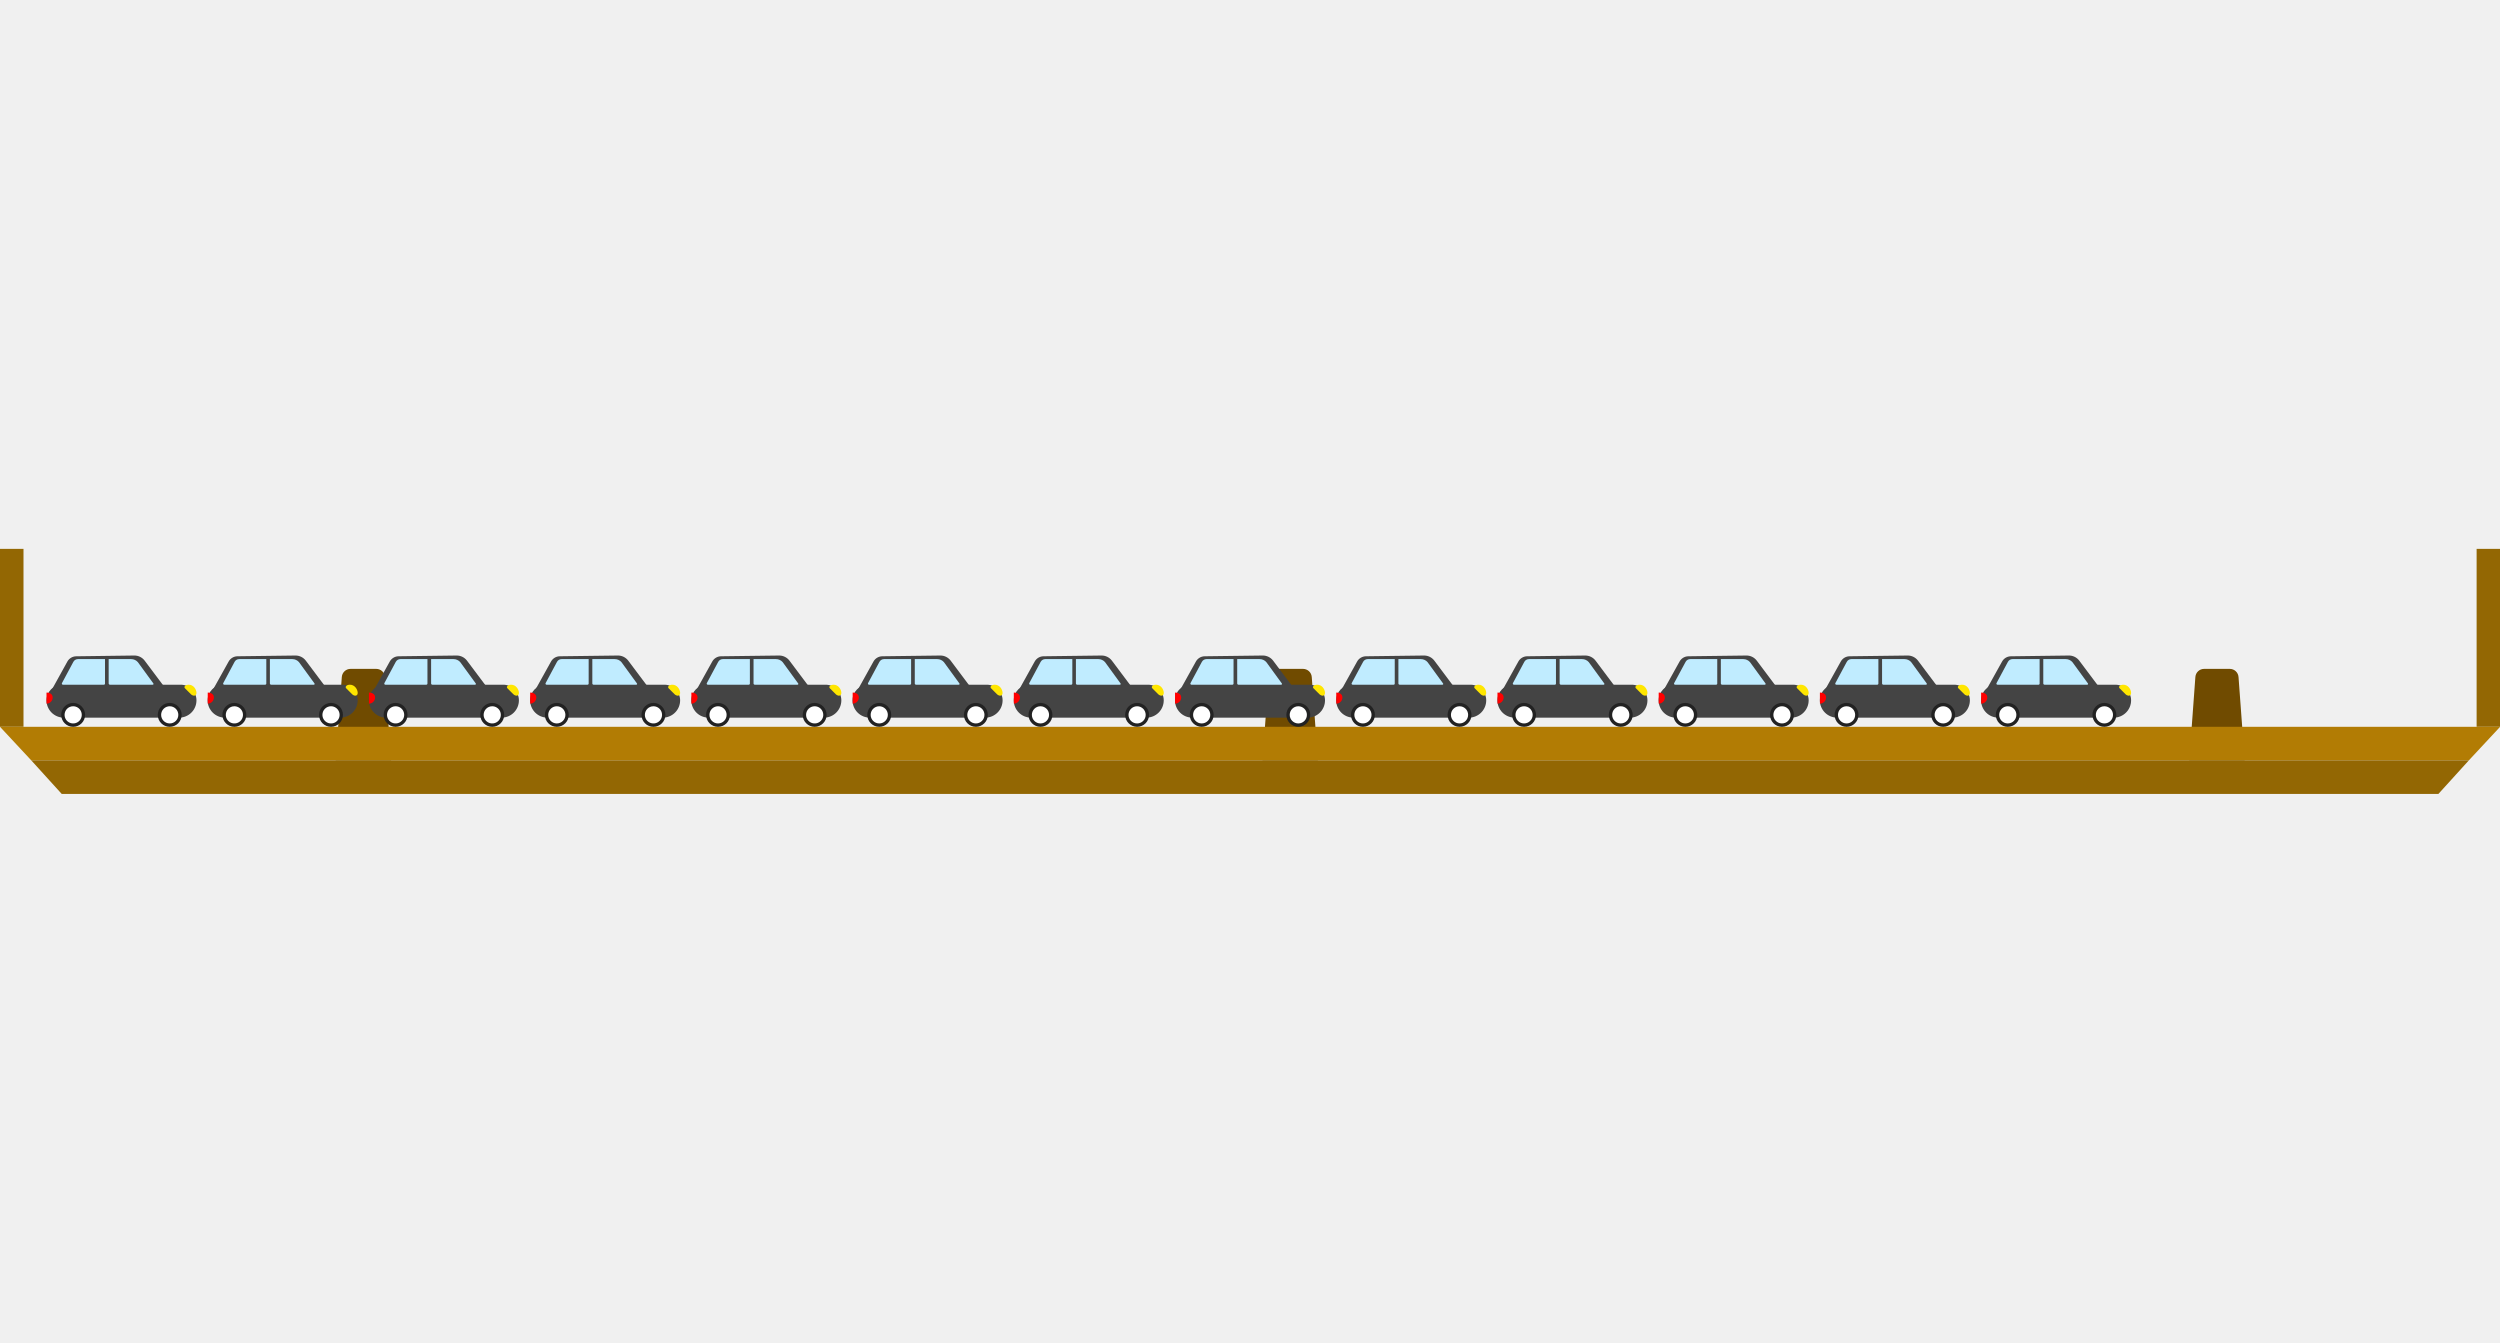
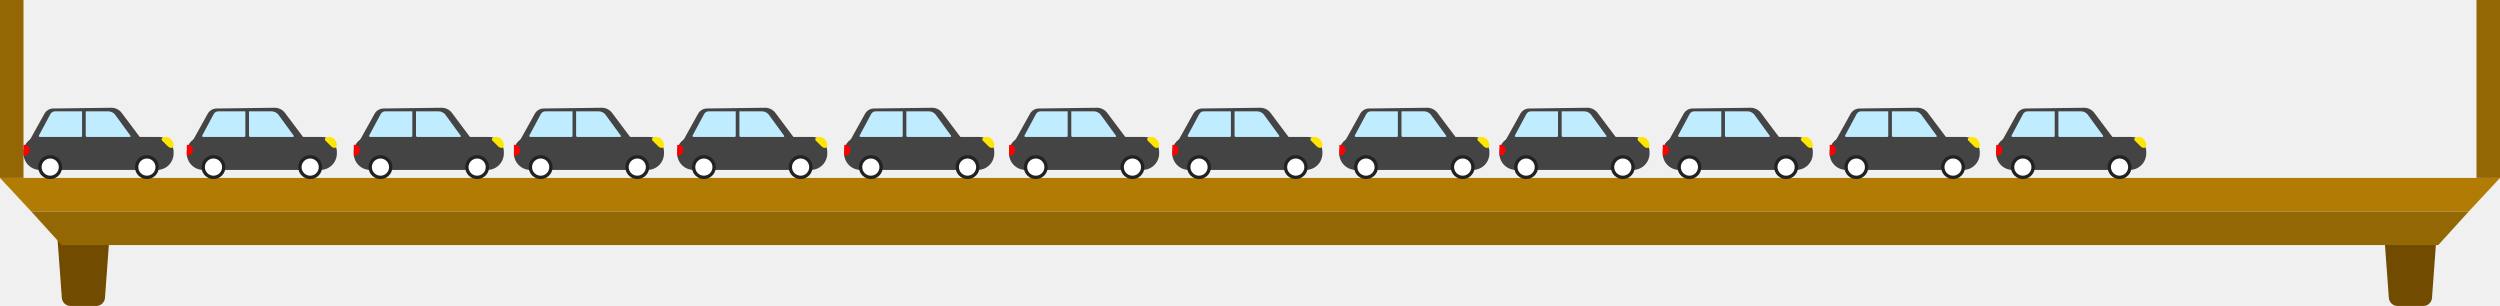
- <svg xmlns="http://www.w3.org/2000/svg" id="Layer_1" data-name="Layer 1" viewBox="0 0 1489.43 800">
+ <svg xmlns="http://www.w3.org/2000/svg" viewBox="0 0 1489.5 182.29">
  <defs>
    <style>.cls-1{fill:#704b00;}.cls-2{fill:#936703;}.cls-3{fill:#b27c04;}.cls-4{fill:#444;}.cls-5{fill:#fff;}.cls-6{fill:#222;}.cls-7{fill:red;}.cls-8{fill:#ffe600;}.cls-9{fill:#c0ecff;}</style>
  </defs>
-   <path class="cls-1" d="M224.18,398.5H208.82a5.21,5.21,0,0,0-5.18,4.85L200,453h33l-3.64-49.65A5.21,5.21,0,0,0,224.18,398.5Z" />
-   <path class="cls-1" d="M1328.48,398.5h-15.36a5.21,5.21,0,0,0-5.18,4.85L1304.3,453h33l-3.65-49.65A5.21,5.21,0,0,0,1328.48,398.5Z" />
-   <rect class="cls-2" y="327" width="14" height="106" />
-   <rect class="cls-2" x="1475.5" y="327" width="14" height="106" />
-   <path class="cls-1" d="M776.33,398.5H761a5.21,5.21,0,0,0-5.18,4.85L752.15,453h33l-3.64-49.65A5.22,5.22,0,0,0,776.33,398.5Z" />
-   <polygon class="cls-3" points="1470.88 453 18.62 453 0 433 1489.5 433 1470.88 453" />
-   <polygon class="cls-2" points="1452.73 473 36.77 473 18.62 453 1470.88 453 1452.73 473" />
-   <path class="cls-4" d="M37,407.93h70.73a9.32,9.32,0,0,1,9.32,9.32v0a10.3,10.3,0,0,1-10.3,10.3H38a10.3,10.3,0,0,1-10.3-10.3v0A9.32,9.32,0,0,1,37,407.93Z" />
-   <path class="cls-4" d="M79.92,390.54,45.37,391a6.08,6.08,0,0,0-5.23,3.12L31,410.66l67.58-.55-12.38-16.5A7.66,7.66,0,0,0,79.92,390.54Z" />
-   <path class="cls-5" d="M43.58,432a6.12,6.12,0,1,1,6.12-6.12A6.12,6.12,0,0,1,43.58,432Z" />
-   <path class="cls-6" d="M43.58,420.77a5.12,5.12,0,1,1-5.11,5.11,5.11,5.11,0,0,1,5.11-5.11m0-2a7.12,7.12,0,1,0,7.12,7.11,7.11,7.11,0,0,0-7.12-7.11Z" />
-   <circle class="cls-5" cx="101.16" cy="425.88" r="6.12" />
-   <path class="cls-6" d="M101.16,420.77A5.12,5.12,0,1,1,96,425.88a5.11,5.11,0,0,1,5.12-5.11m0-2a7.12,7.12,0,1,0,7.11,7.11,7.11,7.11,0,0,0-7.11-7.11Z" />
-   <path class="cls-7" d="M27.71,415.55v-2.94c2,0,3.67.95,3.67,2.94a3.69,3.69,0,0,1-3.65,3.67Z" />
-   <path class="cls-8" d="M117.06,412.84c0,2-2,2-3.27.81l-3.54-3.54c-1-.95.22-2.18,2.18-2.18C115.42,407.93,117.06,410.88,117.06,412.84Z" />
-   <path class="cls-9" d="M37.46,407.93H61.9a.65.65,0,0,0,.66-.66v-14.6H46.44a3.09,3.09,0,0,0-2.74,1.65L36.9,407A.64.64,0,0,0,37.46,407.93Z" />
-   <path class="cls-9" d="M78.12,392.67H64.74v14.51a.75.75,0,0,0,.75.75H91a.47.47,0,0,0,.36-.77l-9.21-12.65A5.26,5.26,0,0,0,78.12,392.67Z" />
-   <path class="cls-4" d="M709.35,407.93h70.73a9.32,9.32,0,0,1,9.32,9.32v0a10.3,10.3,0,0,1-10.3,10.3H710.32a10.3,10.3,0,0,1-10.3-10.3v0A9.32,9.32,0,0,1,709.35,407.93Z" />
-   <path class="cls-4" d="M752.26,390.54l-34.55.45a6.08,6.08,0,0,0-5.22,3.12l-9.19,16.55,67.57-.55-12.37-16.5A7.68,7.68,0,0,0,752.26,390.54Z" />
-   <path class="cls-5" d="M715.93,432a6.12,6.12,0,1,1,6.12-6.12A6.13,6.13,0,0,1,715.93,432Z" />
-   <path class="cls-6" d="M715.93,420.77a5.12,5.12,0,1,1-5.12,5.11,5.12,5.12,0,0,1,5.12-5.11m0-2a7.12,7.12,0,1,0,7.12,7.11,7.11,7.11,0,0,0-7.12-7.11Z" />
-   <circle class="cls-5" cx="773.5" cy="425.88" r="6.12" />
-   <path class="cls-6" d="M773.5,420.77a5.12,5.12,0,1,1-5.12,5.11,5.12,5.12,0,0,1,5.12-5.11m0-2a7.12,7.12,0,1,0,7.12,7.11,7.11,7.11,0,0,0-7.12-7.11Z" />
-   <path class="cls-7" d="M700.05,415.55v-2.94c2,0,3.67.95,3.67,2.94a3.69,3.69,0,0,1-3.64,3.67Z" />
-   <path class="cls-8" d="M789.4,412.84c0,2-2,2-3.27.81l-3.54-3.54c-1-.95.22-2.18,2.18-2.18C787.77,407.93,789.4,410.88,789.4,412.84Z" />
-   <path class="cls-9" d="M709.81,407.93h24.44a.66.66,0,0,0,.66-.66v-14.6H718.79a3.11,3.11,0,0,0-2.75,1.65L709.25,407A.64.64,0,0,0,709.81,407.93Z" />
-   <path class="cls-9" d="M750.46,392.67H737.09v14.51a.74.74,0,0,0,.74.75h25.49a.46.46,0,0,0,.35-.77l-9.2-12.65A5.28,5.28,0,0,0,750.46,392.67Z" />
-   <path class="cls-4" d="M133.06,407.93h70.73a9.32,9.32,0,0,1,9.32,9.32v0a10.3,10.3,0,0,1-10.3,10.3H134a10.3,10.3,0,0,1-10.3-10.3v0a9.32,9.32,0,0,1,9.32-9.32Z" />
-   <path class="cls-4" d="M176,390.54l-34.56.45a6.08,6.08,0,0,0-5.22,3.12L127,410.66l67.58-.55-12.38-16.5A7.66,7.66,0,0,0,176,390.54Z" />
-   <path class="cls-5" d="M139.63,432a6.12,6.12,0,1,1,6.12-6.12A6.12,6.12,0,0,1,139.63,432Z" />
-   <path class="cls-6" d="M139.63,420.77a5.12,5.12,0,1,1-5.11,5.11,5.11,5.11,0,0,1,5.11-5.11m0-2a7.12,7.12,0,1,0,7.12,7.11,7.11,7.11,0,0,0-7.12-7.11Z" />
-   <circle class="cls-5" cx="197.2" cy="425.88" r="6.12" />
-   <path class="cls-6" d="M197.2,420.77a5.12,5.12,0,1,1-5.11,5.11,5.11,5.11,0,0,1,5.11-5.11m0-2a7.12,7.12,0,1,0,7.12,7.11,7.11,7.11,0,0,0-7.12-7.11Z" />
-   <path class="cls-7" d="M123.76,415.55v-2.94c2,0,3.67.95,3.67,2.94a3.69,3.69,0,0,1-3.65,3.67Z" />
-   <path class="cls-8" d="M213.11,412.84c0,2-2.05,2-3.27.81l-3.55-3.54c-.95-.95.23-2.18,2.18-2.18C211.47,407.93,213.11,410.88,213.11,412.84Z" />
-   <path class="cls-9" d="M133.51,407.93H158a.66.66,0,0,0,.66-.66v-14.6H142.49a3.09,3.09,0,0,0-2.74,1.65L133,407A.64.64,0,0,0,133.51,407.93Z" />
-   <path class="cls-9" d="M174.17,392.67H160.79v14.51a.75.75,0,0,0,.75.75H187a.47.47,0,0,0,.36-.77l-9.21-12.65A5.26,5.26,0,0,0,174.17,392.67Z" />
-   <path class="cls-4" d="M229.1,407.93h70.73a9.32,9.32,0,0,1,9.32,9.32v0a10.3,10.3,0,0,1-10.3,10.3H230.08a10.3,10.3,0,0,1-10.3-10.3v0A9.32,9.32,0,0,1,229.1,407.93Z" />
-   <path class="cls-4" d="M272,390.54l-34.56.45a6.08,6.08,0,0,0-5.22,3.12l-9.19,16.55,67.58-.55-12.38-16.5A7.68,7.68,0,0,0,272,390.54Z" />
-   <path class="cls-5" d="M235.68,432a6.12,6.12,0,1,1,6.12-6.12A6.12,6.12,0,0,1,235.68,432Z" />
-   <path class="cls-6" d="M235.68,420.77a5.12,5.12,0,1,1-5.11,5.11,5.12,5.12,0,0,1,5.11-5.11m0-2a7.12,7.12,0,1,0,7.12,7.11,7.11,7.11,0,0,0-7.12-7.11Z" />
-   <circle class="cls-5" cx="293.25" cy="425.88" r="6.12" />
-   <path class="cls-6" d="M293.25,420.77a5.12,5.12,0,1,1-5.11,5.11,5.11,5.11,0,0,1,5.11-5.11m0-2a7.12,7.12,0,1,0,7.12,7.11,7.11,7.11,0,0,0-7.12-7.11Z" />
-   <path class="cls-7" d="M219.81,415.55v-2.94c2,0,3.67.95,3.67,2.94a3.69,3.69,0,0,1-3.65,3.67Z" />
-   <path class="cls-8" d="M309.16,412.84c0,2-2.05,2-3.27.81l-3.55-3.54c-.95-.95.23-2.18,2.18-2.18C307.52,407.93,309.16,410.88,309.16,412.84Z" />
-   <path class="cls-9" d="M229.56,407.93H254a.66.66,0,0,0,.66-.66v-14.6H238.54a3.12,3.12,0,0,0-2.75,1.65L229,407A.64.64,0,0,0,229.56,407.93Z" />
-   <path class="cls-9" d="M270.22,392.67H256.84v14.51a.74.74,0,0,0,.75.75h25.48a.47.47,0,0,0,.36-.77l-9.21-12.65A5.26,5.26,0,0,0,270.22,392.67Z" />
-   <path class="cls-4" d="M325.15,407.93h70.73a9.32,9.32,0,0,1,9.32,9.32v0a10.3,10.3,0,0,1-10.3,10.3H326.13a10.3,10.3,0,0,1-10.3-10.3v0a9.32,9.32,0,0,1,9.32-9.32Z" />
-   <path class="cls-4" d="M368.06,390.54l-34.55.45a6.08,6.08,0,0,0-5.22,3.12l-9.19,16.55,67.58-.55-12.38-16.5A7.68,7.68,0,0,0,368.06,390.54Z" />
-   <path class="cls-5" d="M331.73,432a6.12,6.12,0,1,1,6.12-6.12A6.13,6.13,0,0,1,331.73,432Z" />
-   <path class="cls-6" d="M331.73,420.77a5.12,5.12,0,1,1-5.12,5.11,5.12,5.12,0,0,1,5.12-5.11m0-2a7.12,7.12,0,1,0,7.12,7.11,7.11,7.11,0,0,0-7.12-7.11Z" />
-   <circle class="cls-5" cx="389.3" cy="425.88" r="6.12" />
-   <path class="cls-6" d="M389.3,420.77a5.12,5.12,0,1,1-5.11,5.11,5.12,5.12,0,0,1,5.11-5.11m0-2a7.12,7.12,0,1,0,7.12,7.11,7.11,7.11,0,0,0-7.12-7.11Z" />
-   <path class="cls-7" d="M315.86,415.55v-2.94c2,0,3.66.95,3.66,2.94a3.69,3.69,0,0,1-3.64,3.67Z" />
-   <path class="cls-8" d="M405.21,412.84c0,2-2,2-3.27.81l-3.55-3.54c-.95-.95.23-2.18,2.18-2.18C403.57,407.93,405.21,410.88,405.21,412.84Z" />
-   <path class="cls-9" d="M325.61,407.93h24.44a.66.66,0,0,0,.66-.66v-14.6H334.59a3.12,3.12,0,0,0-2.75,1.65L325.05,407A.64.64,0,0,0,325.61,407.93Z" />
-   <path class="cls-9" d="M366.27,392.67H352.89v14.51a.74.74,0,0,0,.75.75h25.48a.46.46,0,0,0,.35-.77l-9.2-12.65A5.26,5.26,0,0,0,366.27,392.67Z" />
-   <path class="cls-4" d="M421.2,407.93h70.73a9.32,9.32,0,0,1,9.32,9.32v0a10.3,10.3,0,0,1-10.3,10.3H422.17a10.3,10.3,0,0,1-10.3-10.3v0a9.32,9.32,0,0,1,9.32-9.32Z" />
-   <path class="cls-4" d="M464.11,390.54l-34.55.45a6.08,6.08,0,0,0-5.22,3.12l-9.19,16.55,67.58-.55-12.38-16.5A7.68,7.68,0,0,0,464.11,390.54Z" />
-   <circle class="cls-5" cx="427.78" cy="425.88" r="6.12" />
-   <path class="cls-6" d="M427.78,420.77a5.12,5.12,0,1,1-5.12,5.11,5.12,5.12,0,0,1,5.12-5.11m0-2a7.12,7.12,0,1,0,7.12,7.11,7.11,7.11,0,0,0-7.12-7.11Z" />
-   <circle class="cls-5" cx="485.35" cy="425.88" r="6.12" />
-   <path class="cls-6" d="M485.35,420.77a5.12,5.12,0,1,1-5.11,5.11,5.12,5.12,0,0,1,5.11-5.11m0-2a7.12,7.12,0,1,0,7.12,7.11,7.11,7.11,0,0,0-7.12-7.11Z" />
-   <path class="cls-7" d="M411.9,415.55v-2.94c2,0,3.67.95,3.67,2.94a3.69,3.69,0,0,1-3.64,3.67Z" />
-   <path class="cls-8" d="M501.25,412.84c0,2-2,2-3.27.81l-3.54-3.54c-.95-.95.23-2.18,2.18-2.18C499.62,407.93,501.25,410.88,501.25,412.84Z" />
-   <path class="cls-9" d="M421.66,407.93H446.1a.66.66,0,0,0,.66-.66v-14.6H430.64a3.12,3.12,0,0,0-2.75,1.65L421.1,407A.64.64,0,0,0,421.66,407.93Z" />
-   <path class="cls-9" d="M462.32,392.67H448.94v14.51a.74.74,0,0,0,.75.75h25.48a.46.46,0,0,0,.35-.77l-9.2-12.65A5.26,5.26,0,0,0,462.32,392.67Z" />
-   <path class="cls-4" d="M517.25,407.93H588a9.32,9.32,0,0,1,9.32,9.32v0a10.3,10.3,0,0,1-10.3,10.3H518.22a10.3,10.3,0,0,1-10.3-10.3v0a9.32,9.32,0,0,1,9.32-9.32Z" />
-   <path class="cls-4" d="M560.16,390.54l-34.55.45a6.08,6.08,0,0,0-5.22,3.12l-9.19,16.55,67.57-.55-12.37-16.5A7.68,7.68,0,0,0,560.16,390.54Z" />
-   <circle class="cls-5" cx="523.83" cy="425.88" r="6.12" />
-   <path class="cls-6" d="M523.83,420.77a5.12,5.12,0,1,1-5.12,5.11,5.12,5.12,0,0,1,5.12-5.11m0-2a7.12,7.12,0,1,0,7.12,7.11,7.11,7.11,0,0,0-7.12-7.11Z" />
-   <path class="cls-5" d="M581.4,432a6.12,6.12,0,1,1,6.12-6.12A6.13,6.13,0,0,1,581.4,432Z" />
-   <path class="cls-6" d="M581.4,420.77a5.12,5.12,0,1,1-5.12,5.11,5.12,5.12,0,0,1,5.12-5.11m0-2a7.12,7.12,0,1,0,7.12,7.11,7.11,7.11,0,0,0-7.12-7.11Z" />
-   <path class="cls-7" d="M508,415.55v-2.94c2,0,3.67.95,3.67,2.94a3.69,3.69,0,0,1-3.64,3.67Z" />
-   <path class="cls-8" d="M597.3,412.84c0,2-2,2-3.27.81l-3.54-3.54c-1-.95.23-2.18,2.18-2.18C595.67,407.93,597.3,410.88,597.3,412.84Z" />
-   <path class="cls-9" d="M517.71,407.93h24.44a.66.66,0,0,0,.66-.66v-14.6H526.69a3.11,3.11,0,0,0-2.75,1.65L517.15,407A.64.64,0,0,0,517.71,407.93Z" />
-   <path class="cls-9" d="M558.37,392.67H545v14.51a.74.74,0,0,0,.75.75h25.48a.46.46,0,0,0,.35-.77l-9.2-12.65A5.27,5.27,0,0,0,558.37,392.67Z" />
-   <path class="cls-4" d="M613.3,407.93H684a9.32,9.32,0,0,1,9.32,9.32v0a10.3,10.3,0,0,1-10.3,10.3H614.27a10.3,10.3,0,0,1-10.3-10.3v0a9.32,9.32,0,0,1,9.32-9.32Z" />
-   <path class="cls-4" d="M656.21,390.54l-34.55.45a6.08,6.08,0,0,0-5.22,3.12l-9.19,16.55,67.57-.55-12.37-16.5A7.68,7.68,0,0,0,656.21,390.54Z" />
-   <circle class="cls-5" cx="619.88" cy="425.88" r="6.12" />
-   <path class="cls-6" d="M619.88,420.77a5.12,5.12,0,1,1-5.12,5.11,5.12,5.12,0,0,1,5.12-5.11m0-2a7.12,7.12,0,1,0,7.12,7.11,7.11,7.11,0,0,0-7.12-7.11Z" />
-   <circle class="cls-5" cx="677.45" cy="425.88" r="6.12" />
-   <path class="cls-6" d="M677.45,420.77a5.12,5.12,0,1,1-5.12,5.11,5.12,5.12,0,0,1,5.12-5.11m0-2a7.12,7.12,0,1,0,7.12,7.11,7.11,7.11,0,0,0-7.12-7.11Z" />
-   <path class="cls-7" d="M604,415.55v-2.94c2,0,3.67.95,3.67,2.94a3.69,3.69,0,0,1-3.64,3.67Z" />
-   <path class="cls-8" d="M693.35,412.84c0,2-2,2-3.27.81l-3.54-3.54c-.95-.95.22-2.18,2.18-2.18C691.72,407.93,693.35,410.88,693.35,412.84Z" />
-   <path class="cls-9" d="M613.76,407.93H638.2a.66.66,0,0,0,.66-.66v-14.6H622.74a3.11,3.11,0,0,0-2.75,1.65L613.2,407A.64.64,0,0,0,613.76,407.93Z" />
-   <path class="cls-9" d="M654.41,392.67H641v14.51a.74.74,0,0,0,.75.75h25.48a.46.46,0,0,0,.35-.77l-9.2-12.65A5.28,5.28,0,0,0,654.41,392.67Z" />
-   <path class="cls-4" d="M805.4,407.93h70.73a9.32,9.32,0,0,1,9.32,9.32v0a10.3,10.3,0,0,1-10.3,10.3H806.37a10.3,10.3,0,0,1-10.3-10.3v0a9.32,9.32,0,0,1,9.32-9.32Z" />
-   <path class="cls-4" d="M848.31,390.54l-34.55.45a6.06,6.06,0,0,0-5.22,3.12l-9.19,16.55,67.57-.55-12.37-16.5A7.68,7.68,0,0,0,848.31,390.54Z" />
-   <circle class="cls-5" cx="811.98" cy="425.88" r="6.12" />
-   <path class="cls-6" d="M812,420.77a5.12,5.12,0,1,1-5.12,5.11,5.12,5.12,0,0,1,5.12-5.11m0-2a7.12,7.12,0,1,0,7.12,7.11,7.11,7.11,0,0,0-7.12-7.11Z" />
-   <circle class="cls-5" cx="869.55" cy="425.88" r="6.12" />
-   <path class="cls-6" d="M869.55,420.77a5.12,5.12,0,1,1-5.12,5.11,5.12,5.12,0,0,1,5.12-5.11m0-2a7.12,7.12,0,1,0,7.12,7.11,7.11,7.11,0,0,0-7.12-7.11Z" />
-   <path class="cls-7" d="M796.1,415.55v-2.94c2,0,3.67.95,3.67,2.94a3.69,3.69,0,0,1-3.64,3.67Z" />
-   <path class="cls-8" d="M885.45,412.84c0,2-2,2-3.27.81l-3.54-3.54c-.95-.95.22-2.18,2.18-2.18C883.82,407.93,885.45,410.88,885.45,412.84Z" />
-   <path class="cls-9" d="M805.86,407.93H830.3a.65.65,0,0,0,.65-.66v-14.6H814.84a3.11,3.11,0,0,0-2.75,1.65L805.3,407A.64.64,0,0,0,805.86,407.93Z" />
-   <path class="cls-9" d="M846.51,392.67H833.13v14.51a.75.75,0,0,0,.75.75h25.49a.46.46,0,0,0,.35-.77l-9.2-12.65A5.28,5.28,0,0,0,846.51,392.67Z" />
-   <path class="cls-4" d="M901.45,407.93h70.73a9.32,9.32,0,0,1,9.32,9.32v0a10.3,10.3,0,0,1-10.3,10.3H902.42a10.3,10.3,0,0,1-10.3-10.3v0a9.32,9.32,0,0,1,9.32-9.32Z" />
-   <path class="cls-4" d="M944.36,390.54l-34.55.45a6.06,6.06,0,0,0-5.22,3.12l-9.19,16.55,67.57-.55-12.37-16.5A7.68,7.68,0,0,0,944.36,390.54Z" />
-   <path class="cls-5" d="M908,432a6.12,6.12,0,1,1,6.12-6.12A6.12,6.12,0,0,1,908,432Z" />
-   <path class="cls-6" d="M908,420.77a5.12,5.12,0,1,1-5.12,5.11,5.12,5.12,0,0,1,5.12-5.11m0-2a7.12,7.12,0,1,0,7.12,7.11,7.11,7.11,0,0,0-7.12-7.11Z" />
-   <circle class="cls-5" cx="965.6" cy="425.88" r="6.12" />
-   <path class="cls-6" d="M965.6,420.77a5.12,5.12,0,1,1-5.12,5.11,5.12,5.12,0,0,1,5.12-5.11m0-2a7.12,7.12,0,1,0,7.12,7.11,7.11,7.11,0,0,0-7.12-7.11Z" />
-   <path class="cls-7" d="M892.15,415.55v-2.94c2,0,3.67.95,3.67,2.94a3.69,3.69,0,0,1-3.64,3.67Z" />
-   <path class="cls-8" d="M981.5,412.84c0,2-2,2-3.27.81l-3.54-3.54c-1-.95.22-2.18,2.18-2.18C979.87,407.93,981.5,410.88,981.5,412.84Z" />
-   <path class="cls-9" d="M901.91,407.93h24.44a.65.65,0,0,0,.65-.66v-14.6H910.88a3.1,3.1,0,0,0-2.74,1.65L901.35,407A.64.64,0,0,0,901.91,407.93Z" />
-   <path class="cls-9" d="M942.56,392.67H929.18v14.51a.75.75,0,0,0,.75.75h25.48a.47.47,0,0,0,.36-.77l-9.2-12.65A5.29,5.29,0,0,0,942.56,392.67Z" />
-   <path class="cls-4" d="M997.5,407.93h70.73a9.32,9.32,0,0,1,9.32,9.32v0a10.3,10.3,0,0,1-10.3,10.3H998.47a10.3,10.3,0,0,1-10.3-10.3v0a9.32,9.32,0,0,1,9.32-9.32Z" />
-   <path class="cls-4" d="M1040.41,390.54l-34.55.45a6.06,6.06,0,0,0-5.22,3.12l-9.2,16.55,67.58-.55-12.37-16.5A7.68,7.68,0,0,0,1040.41,390.54Z" />
-   <circle class="cls-5" cx="1004.08" cy="425.88" r="6.12" />
-   <path class="cls-6" d="M1004.08,420.77a5.12,5.12,0,1,1-5.12,5.11,5.11,5.11,0,0,1,5.12-5.11m0-2a7.12,7.12,0,1,0,7.11,7.11,7.11,7.11,0,0,0-7.11-7.11Z" />
-   <circle class="cls-5" cx="1061.65" cy="425.88" r="6.12" />
-   <path class="cls-6" d="M1061.65,420.77a5.12,5.12,0,1,1-5.12,5.11,5.12,5.12,0,0,1,5.12-5.11m0-2a7.12,7.12,0,1,0,7.12,7.11,7.11,7.11,0,0,0-7.12-7.11Z" />
-   <path class="cls-7" d="M988.2,415.55v-2.94c2,0,3.67.95,3.67,2.94a3.69,3.69,0,0,1-3.64,3.67Z" />
-   <path class="cls-8" d="M1077.55,412.84c0,2-2,2-3.27.81l-3.54-3.54c-1-.95.22-2.18,2.18-2.18C1075.92,407.93,1077.55,410.88,1077.55,412.84Z" />
-   <path class="cls-9" d="M998,407.93h24.43a.65.65,0,0,0,.66-.66v-14.6h-16.12a3.1,3.1,0,0,0-2.74,1.65L997.4,407A.64.64,0,0,0,998,407.93Z" />
-   <path class="cls-9" d="M1038.61,392.67h-13.38v14.51a.75.75,0,0,0,.75.75h25.48a.47.47,0,0,0,.36-.77l-9.2-12.65A5.29,5.29,0,0,0,1038.61,392.67Z" />
-   <path class="cls-4" d="M1093.55,407.93h70.73a9.32,9.32,0,0,1,9.32,9.32v0a10.3,10.3,0,0,1-10.3,10.3h-68.78a10.3,10.3,0,0,1-10.3-10.3v0A9.32,9.32,0,0,1,1093.55,407.93Z" />
-   <path class="cls-4" d="M1136.46,390.54l-34.55.45a6.05,6.05,0,0,0-5.22,3.12l-9.2,16.55,67.58-.55-12.37-16.5A7.68,7.68,0,0,0,1136.46,390.54Z" />
-   <path class="cls-5" d="M1100.13,432a6.12,6.12,0,1,1,6.11-6.12A6.12,6.12,0,0,1,1100.13,432Z" />
-   <path class="cls-6" d="M1100.13,420.77a5.12,5.12,0,1,1-5.12,5.11,5.11,5.11,0,0,1,5.12-5.11m0-2a7.12,7.12,0,1,0,7.11,7.11,7.11,7.11,0,0,0-7.11-7.11Z" />
-   <circle class="cls-5" cx="1157.7" cy="425.88" r="6.12" />
-   <path class="cls-6" d="M1157.7,420.77a5.12,5.12,0,1,1-5.12,5.11,5.11,5.11,0,0,1,5.12-5.11m0-2a7.12,7.12,0,1,0,7.11,7.11,7.11,7.11,0,0,0-7.11-7.11Z" />
-   <path class="cls-7" d="M1084.25,415.55v-2.94c2,0,3.67.95,3.67,2.94a3.69,3.69,0,0,1-3.64,3.67Z" />
-   <path class="cls-8" d="M1173.6,412.84c0,2-2,2-3.27.81l-3.54-3.54c-1-.95.22-2.18,2.18-2.18C1172,407.93,1173.6,410.88,1173.6,412.84Z" />
-   <path class="cls-9" d="M1094,407.93h24.43a.65.65,0,0,0,.66-.66v-14.6H1103a3.1,3.1,0,0,0-2.74,1.65L1093.45,407A.64.64,0,0,0,1094,407.93Z" />
-   <path class="cls-9" d="M1134.66,392.67h-13.38v14.51a.75.75,0,0,0,.75.75h25.48a.47.47,0,0,0,.36-.77l-9.21-12.65A5.26,5.26,0,0,0,1134.66,392.67Z" />
-   <path class="cls-4" d="M1189.6,407.93h70.73a9.32,9.32,0,0,1,9.32,9.32v0a10.3,10.3,0,0,1-10.3,10.3h-68.78a10.3,10.3,0,0,1-10.3-10.3v0A9.32,9.32,0,0,1,1189.6,407.93Z" />
-   <path class="cls-4" d="M1232.51,390.54,1198,391a6.05,6.05,0,0,0-5.22,3.12l-9.2,16.55,67.58-.55-12.38-16.5A7.66,7.66,0,0,0,1232.51,390.54Z" />
-   <circle class="cls-5" cx="1196.18" cy="425.88" r="6.12" />
-   <path class="cls-6" d="M1196.18,420.77a5.12,5.12,0,1,1-5.12,5.11,5.11,5.11,0,0,1,5.12-5.11m0-2a7.12,7.12,0,1,0,7.11,7.11,7.11,7.11,0,0,0-7.11-7.11Z" />
-   <circle class="cls-5" cx="1253.75" cy="425.88" r="6.12" />
-   <path class="cls-6" d="M1253.75,420.77a5.12,5.12,0,1,1-5.12,5.11,5.11,5.11,0,0,1,5.12-5.11m0-2a7.12,7.12,0,1,0,7.11,7.11,7.11,7.11,0,0,0-7.11-7.11Z" />
-   <path class="cls-7" d="M1180.3,415.55v-2.94c2,0,3.67.95,3.67,2.94a3.69,3.69,0,0,1-3.64,3.67Z" />
-   <path class="cls-8" d="M1269.65,412.84c0,2-2,2-3.27.81l-3.54-3.54c-1-.95.22-2.18,2.18-2.18C1268,407.93,1269.65,410.88,1269.65,412.84Z" />
-   <path class="cls-9" d="M1190.06,407.93h24.43a.65.65,0,0,0,.66-.66v-14.6H1199a3.09,3.09,0,0,0-2.74,1.65l-6.8,12.67A.64.64,0,0,0,1190.06,407.93Z" />
-   <path class="cls-9" d="M1230.71,392.67h-13.38v14.51a.75.75,0,0,0,.75.75h25.48a.47.47,0,0,0,.36-.77l-9.21-12.65A5.26,5.26,0,0,0,1230.71,392.67Z" />
+   <g id="Layer_2" data-name="Layer 2">
+     <g id="Layer_1-2" data-name="Layer 1">
+       <path class="cls-1" d="M1428.45,182.29h15.36a5.21,5.21,0,0,0,5.18-4.85l3.64-49.65h-33l3.64,49.65A5.21,5.21,0,0,0,1428.45,182.29Z" />
+       <path class="cls-1" d="M42,182.29H57.37a5.21,5.21,0,0,0,5.18-4.85l3.64-49.65h-33l3.65,49.65A5.2,5.2,0,0,0,42,182.29Z" />
+       <rect class="cls-2" width="14" height="106" />
+       <rect class="cls-2" x="1475.5" width="14" height="106" />
+       <polygon class="cls-3" points="1470.88 126 18.62 126 0 106 1489.5 106 1470.88 126" />
+       <polygon class="cls-2" points="1452.73 146 36.77 146 18.62 126 1470.88 126 1452.73 146" />
+       <path class="cls-4" d="M22.89,81.6H94.54a8.89,8.89,0,0,1,8.89,8.89v.93a9.82,9.82,0,0,1-9.82,9.82H23.82A9.82,9.82,0,0,1,14,91.41v-.93a8.89,8.89,0,0,1,8.89-8.89Z" />
+       <path class="cls-4" d="M66.27,64.2l-34.58.44a6.08,6.08,0,0,0-5.22,3.12l-9.2,16.56,67.62-.54L72.51,67.27A7.63,7.63,0,0,0,66.27,64.2Z" />
+       <path class="cls-5" d="M29.91,105.68A6.12,6.12,0,1,1,36,99.56,6.13,6.13,0,0,1,29.91,105.68Z" />
+       <path class="cls-6" d="M29.91,94.44a5.12,5.12,0,1,1-5.12,5.12,5.12,5.12,0,0,1,5.12-5.12m0-2A7.12,7.12,0,1,0,37,99.56a7.12,7.12,0,0,0-7.12-7.12Z" />
+       <path class="cls-5" d="M87.52,105.68a6.12,6.12,0,1,1,6.12-6.12A6.13,6.13,0,0,1,87.52,105.68Z" />
+       <path class="cls-6" d="M87.52,94.44a5.12,5.12,0,1,1-5.12,5.12,5.12,5.12,0,0,1,5.12-5.12m0-2a7.12,7.12,0,1,0,7.12,7.12,7.12,7.12,0,0,0-7.12-7.12Z" />
+       <path class="cls-7" d="M14,89.22V86.28c2,0,3.67.94,3.67,2.94a3.69,3.69,0,0,1-3.65,3.67Z" />
+       <path class="cls-8" d="M103.43,86.5c0,2-2,2-3.27.82l-3.55-3.54c-1-1,.23-2.18,2.19-2.18C101.79,81.6,103.43,84.55,103.43,86.5Z" />
+       <path class="cls-9" d="M23.79,81.6H48.24a.67.67,0,0,0,.66-.66V66.33H32.77A3.13,3.13,0,0,0,30,68L23.23,80.66A.64.64,0,0,0,23.79,81.6Z" />
+       <path class="cls-9" d="M64.47,66.33H51.08V80.85a.76.76,0,0,0,.75.75h25.5a.47.47,0,0,0,.35-.78L68.47,68.17A5.26,5.26,0,0,0,64.47,66.33Z" />
+       <path class="cls-4" d="M120.17,81.6h71.65a8.89,8.89,0,0,1,8.89,8.89v.93a9.82,9.82,0,0,1-9.82,9.82H121.1a9.82,9.82,0,0,1-9.82-9.82v-.93A8.89,8.89,0,0,1,120.17,81.6Z" />
+       <path class="cls-4" d="M163.55,64.2,129,64.64a6.08,6.08,0,0,0-5.23,3.12l-9.2,16.56,67.62-.54L169.79,67.27A7.63,7.63,0,0,0,163.55,64.2Z" />
+       <path class="cls-5" d="M127.19,105.68a6.12,6.12,0,1,1,6.12-6.12A6.13,6.13,0,0,1,127.19,105.68Z" />
+       <path class="cls-6" d="M127.19,94.44a5.12,5.12,0,1,1-5.12,5.12,5.12,5.12,0,0,1,5.12-5.12m0-2a7.12,7.12,0,1,0,7.12,7.12,7.12,7.12,0,0,0-7.12-7.12Z" />
+       <path class="cls-5" d="M184.8,105.68a6.12,6.12,0,1,1,6.12-6.12A6.13,6.13,0,0,1,184.8,105.68Z" />
+       <path class="cls-6" d="M184.8,94.44a5.12,5.12,0,1,1-5.12,5.12,5.12,5.12,0,0,1,5.12-5.12m0-2a7.12,7.12,0,1,0,7.12,7.12,7.12,7.12,0,0,0-7.12-7.12Z" />
+       <path class="cls-7" d="M111.31,89.22V86.28c2,0,3.67.94,3.67,2.94a3.69,3.69,0,0,1-3.65,3.67Z" />
+       <path class="cls-8" d="M200.71,86.5c0,2-2,2-3.27.82l-3.54-3.54c-1-1,.22-2.18,2.18-2.18C199.08,81.6,200.71,84.55,200.71,86.5Z" />
+       <path class="cls-9" d="M121.07,81.6h24.45a.66.66,0,0,0,.66-.66V66.33H130.05A3.13,3.13,0,0,0,127.3,68l-6.79,12.69A.64.64,0,0,0,121.07,81.6Z" />
+       <path class="cls-9" d="M161.75,66.33H148.36V80.85a.76.76,0,0,0,.75.75h25.5a.47.47,0,0,0,.36-.78l-9.21-12.65A5.29,5.29,0,0,0,161.75,66.33Z" />
+       <path class="cls-4" d="M219.65,81.6h71.65a8.89,8.89,0,0,1,8.89,8.89v.93a9.82,9.82,0,0,1-9.82,9.82h-69.8a9.82,9.82,0,0,1-9.82-9.82v-.93a8.89,8.89,0,0,1,8.89-8.89Z" />
+       <path class="cls-4" d="M263,64.2l-34.57.44a6.08,6.08,0,0,0-5.23,3.12L214,84.32l67.61-.54L269.27,67.27A7.63,7.63,0,0,0,263,64.2Z" />
+       <path class="cls-5" d="M226.68,105.68a6.12,6.12,0,1,1,6.12-6.12A6.13,6.13,0,0,1,226.68,105.68Z" />
+       <path class="cls-6" d="M226.68,94.44a5.12,5.12,0,1,1-5.12,5.12,5.12,5.12,0,0,1,5.12-5.12m0-2a7.12,7.12,0,1,0,7.12,7.12,7.12,7.12,0,0,0-7.12-7.12Z" />
+       <path class="cls-5" d="M284.28,105.68a6.12,6.12,0,1,1,6.12-6.12A6.13,6.13,0,0,1,284.28,105.68Z" />
+       <path class="cls-6" d="M284.28,94.44a5.12,5.12,0,1,1-5.12,5.12,5.12,5.12,0,0,1,5.12-5.12m0-2a7.12,7.12,0,1,0,7.12,7.12,7.12,7.12,0,0,0-7.12-7.12Z" />
+       <path class="cls-7" d="M210.79,89.22V86.28c2,0,3.67.94,3.67,2.94a3.69,3.69,0,0,1-3.64,3.67Z" />
+       <path class="cls-8" d="M300.19,86.5c0,2-2,2-3.27.82l-3.54-3.54c-1-1,.22-2.18,2.18-2.18C298.56,81.6,300.19,84.55,300.19,86.5Z" />
+       <path class="cls-9" d="M220.55,81.6H245a.66.66,0,0,0,.66-.66V66.33H229.53A3.11,3.11,0,0,0,226.79,68L220,80.66A.64.64,0,0,0,220.55,81.6Z" />
+       <path class="cls-9" d="M261.23,66.33H247.85V80.85a.75.75,0,0,0,.74.75h25.5a.47.47,0,0,0,.36-.78l-9.21-12.65A5.28,5.28,0,0,0,261.23,66.33Z" />
+       <path class="cls-4" d="M315.06,81.6h71.65a8.89,8.89,0,0,1,8.89,8.89v.93a9.82,9.82,0,0,1-9.82,9.82H316a9.82,9.82,0,0,1-9.82-9.82v-.93a8.89,8.89,0,0,1,8.89-8.89Z" />
+       <path class="cls-4" d="M358.44,64.2l-34.57.44a6.08,6.08,0,0,0-5.23,3.12l-9.2,16.56,67.62-.54L364.68,67.27A7.63,7.63,0,0,0,358.44,64.2Z" />
+       <path class="cls-5" d="M322.08,105.68a6.12,6.12,0,1,1,6.13-6.12A6.13,6.13,0,0,1,322.08,105.68Z" />
+       <path class="cls-6" d="M322.08,94.44A5.12,5.12,0,1,1,317,99.56a5.13,5.13,0,0,1,5.12-5.12m0-2a7.12,7.12,0,1,0,7.13,7.12,7.12,7.12,0,0,0-7.13-7.12Z" />
+       <path class="cls-5" d="M379.69,105.68a6.12,6.12,0,1,1,6.12-6.12A6.13,6.13,0,0,1,379.69,105.68Z" />
+       <path class="cls-6" d="M379.69,94.44a5.12,5.12,0,1,1-5.12,5.12,5.12,5.12,0,0,1,5.12-5.12m0-2a7.12,7.12,0,1,0,7.12,7.12,7.12,7.12,0,0,0-7.12-7.12Z" />
+       <path class="cls-7" d="M306.2,89.22V86.28c2,0,3.67.94,3.67,2.94a3.69,3.69,0,0,1-3.64,3.67Z" />
+       <path class="cls-8" d="M395.6,86.5c0,2-2,2-3.27.82l-3.54-3.54c-1-1,.22-2.18,2.18-2.18C394,81.6,395.6,84.55,395.6,86.5Z" />
+       <path class="cls-9" d="M316,81.6h24.45a.66.66,0,0,0,.66-.66V66.33H324.94A3.1,3.1,0,0,0,322.2,68l-6.8,12.69A.64.64,0,0,0,316,81.6Z" />
+       <path class="cls-9" d="M356.64,66.33H343.25V80.85a.76.76,0,0,0,.75.75h25.5a.47.47,0,0,0,.36-.78l-9.21-12.65A5.29,5.29,0,0,0,356.64,66.33Z" />
+       <path class="cls-4" d="M412.34,81.6H484a8.89,8.89,0,0,1,8.89,8.89v.93a9.82,9.82,0,0,1-9.82,9.82h-69.8a9.82,9.82,0,0,1-9.82-9.82v-.93a8.89,8.89,0,0,1,8.89-8.89Z" />
+       <path class="cls-4" d="M455.72,64.2l-34.57.44a6.08,6.08,0,0,0-5.23,3.12l-9.19,16.56,67.61-.54L462,67.27A7.63,7.63,0,0,0,455.72,64.2Z" />
+       <path class="cls-5" d="M419.37,105.68a6.12,6.12,0,1,1,6.12-6.12A6.13,6.13,0,0,1,419.37,105.68Z" />
+       <path class="cls-6" d="M419.37,94.44a5.12,5.12,0,1,1-5.12,5.12,5.12,5.12,0,0,1,5.12-5.12m0-2a7.12,7.12,0,1,0,7.12,7.12,7.12,7.12,0,0,0-7.12-7.12Z" />
+       <path class="cls-5" d="M477,105.68a6.12,6.12,0,1,1,6.12-6.12A6.13,6.13,0,0,1,477,105.68Z" />
+       <path class="cls-6" d="M477,94.44a5.12,5.12,0,1,1-5.12,5.12A5.12,5.12,0,0,1,477,94.44m0-2a7.12,7.12,0,1,0,7.12,7.12A7.12,7.12,0,0,0,477,92.44Z" />
+       <path class="cls-7" d="M403.48,89.22V86.28c2,0,3.67.94,3.67,2.94a3.69,3.69,0,0,1-3.64,3.67Z" />
+       <path class="cls-8" d="M492.88,86.5c0,2-2,2-3.27.82l-3.54-3.54c-1-1,.22-2.18,2.18-2.18C491.25,81.6,492.88,84.55,492.88,86.5Z" />
+       <path class="cls-9" d="M413.24,81.6H437.7a.66.66,0,0,0,.65-.66V66.33H422.22A3.11,3.11,0,0,0,419.48,68l-6.8,12.69A.64.64,0,0,0,413.24,81.6Z" />
+       <path class="cls-9" d="M453.92,66.33H440.54V80.85a.75.75,0,0,0,.75.75h25.49a.47.47,0,0,0,.36-.78l-9.21-12.65A5.28,5.28,0,0,0,453.92,66.33Z" />
+       <path class="cls-4" d="M511.83,81.6h71.65a8.89,8.89,0,0,1,8.89,8.89v.93a9.82,9.82,0,0,1-9.82,9.82h-69.8a9.82,9.82,0,0,1-9.82-9.82v-.93a8.89,8.89,0,0,1,8.89-8.89Z" />
+       <path class="cls-4" d="M555.2,64.2l-34.57.44a6.06,6.06,0,0,0-5.22,3.12l-9.2,16.56,67.62-.54L561.44,67.27A7.63,7.63,0,0,0,555.2,64.2Z" />
+       <path class="cls-5" d="M518.85,105.68A6.12,6.12,0,1,1,525,99.56,6.13,6.13,0,0,1,518.85,105.68Z" />
+       <path class="cls-6" d="M518.85,94.44a5.12,5.12,0,1,1-5.12,5.12,5.12,5.12,0,0,1,5.12-5.12m0-2A7.12,7.12,0,1,0,526,99.56a7.12,7.12,0,0,0-7.12-7.12Z" />
+       <path class="cls-5" d="M576.46,105.68a6.12,6.12,0,1,1,6.12-6.12A6.13,6.13,0,0,1,576.46,105.68Z" />
+       <path class="cls-6" d="M576.46,94.44a5.12,5.12,0,1,1-5.12,5.12,5.12,5.12,0,0,1,5.12-5.12m0-2a7.12,7.12,0,1,0,7.12,7.12,7.12,7.12,0,0,0-7.12-7.12Z" />
+       <path class="cls-7" d="M503,89.22V86.28c2,0,3.67.94,3.67,2.94A3.69,3.69,0,0,1,503,92.89Z" />
+       <path class="cls-8" d="M592.37,86.5c0,2-2,2-3.27.82l-3.55-3.54c-.95-1,.22-2.18,2.18-2.18C590.73,81.6,592.37,84.55,592.37,86.5Z" />
+       <path class="cls-9" d="M512.73,81.6h24.45a.67.67,0,0,0,.66-.66V66.33H521.71A3.12,3.12,0,0,0,519,68l-6.8,12.69A.64.64,0,0,0,512.73,81.6Z" />
+       <path class="cls-9" d="M553.41,66.33H540V80.85a.75.75,0,0,0,.75.75h25.5a.47.47,0,0,0,.35-.78l-9.21-12.65A5.26,5.26,0,0,0,553.41,66.33Z" />
+       <path class="cls-4" d="M610.08,81.6h71.65a8.89,8.89,0,0,1,8.89,8.89v.93a9.82,9.82,0,0,1-9.82,9.82H611a9.82,9.82,0,0,1-9.82-9.82v-.93A8.89,8.89,0,0,1,610.08,81.6Z" />
+       <path class="cls-4" d="M653.45,64.2l-34.57.44a6.06,6.06,0,0,0-5.22,3.12l-9.2,16.56,67.62-.54L659.69,67.27A7.63,7.63,0,0,0,653.45,64.2Z" />
+       <path class="cls-5" d="M617.1,105.68a6.12,6.12,0,1,1,6.12-6.12A6.13,6.13,0,0,1,617.1,105.68Z" />
+       <path class="cls-6" d="M617.1,94.44A5.12,5.12,0,1,1,612,99.56a5.12,5.12,0,0,1,5.12-5.12m0-2a7.12,7.12,0,1,0,7.12,7.12,7.11,7.11,0,0,0-7.12-7.12Z" />
+       <path class="cls-5" d="M674.7,105.68a6.12,6.12,0,1,1,6.13-6.12A6.13,6.13,0,0,1,674.7,105.68Z" />
+       <path class="cls-6" d="M674.7,94.44a5.12,5.12,0,1,1-5.12,5.12,5.13,5.13,0,0,1,5.12-5.12m0-2a7.12,7.12,0,1,0,7.13,7.12,7.12,7.12,0,0,0-7.13-7.12Z" />
+       <path class="cls-7" d="M601.21,89.22V86.28c2,0,3.67.94,3.67,2.94a3.69,3.69,0,0,1-3.64,3.67Z" />
+       <path class="cls-8" d="M690.62,86.5c0,2-2,2-3.28.82l-3.54-3.54c-.95-1,.22-2.18,2.18-2.18C689,81.6,690.62,84.55,690.62,86.5Z" />
+       <path class="cls-9" d="M611,81.6h24.46a.67.67,0,0,0,.66-.66V66.33H620A3.12,3.12,0,0,0,617.21,68l-6.8,12.69A.64.64,0,0,0,611,81.6Z" />
+       <path class="cls-9" d="M651.65,66.33H638.27V80.85a.75.75,0,0,0,.75.75h25.49a.47.47,0,0,0,.36-.78l-9.21-12.65A5.28,5.28,0,0,0,651.65,66.33Z" />
+       <path class="cls-4" d="M707.36,81.6H779a8.89,8.89,0,0,1,8.89,8.89v.93a9.82,9.82,0,0,1-9.82,9.82h-69.8a9.82,9.82,0,0,1-9.82-9.82v-.93A8.89,8.89,0,0,1,707.36,81.6Z" />
+       <path class="cls-4" d="M750.73,64.2l-34.57.44a6.06,6.06,0,0,0-5.22,3.12l-9.2,16.56,67.62-.54L757,67.27A7.63,7.63,0,0,0,750.73,64.2Z" />
+       <path class="cls-5" d="M714.38,105.68a6.12,6.12,0,1,1,6.12-6.12A6.13,6.13,0,0,1,714.38,105.68Z" />
+       <path class="cls-6" d="M714.38,94.44a5.12,5.12,0,1,1-5.12,5.12,5.12,5.12,0,0,1,5.12-5.12m0-2a7.12,7.12,0,1,0,7.12,7.12,7.12,7.12,0,0,0-7.12-7.12Z" />
+       <path class="cls-5" d="M772,105.68a6.12,6.12,0,1,1,6.12-6.12A6.13,6.13,0,0,1,772,105.68Z" />
+       <path class="cls-6" d="M772,94.44a5.12,5.12,0,1,1-5.12,5.12A5.12,5.12,0,0,1,772,94.44m0-2a7.12,7.12,0,1,0,7.12,7.12A7.12,7.12,0,0,0,772,92.44Z" />
+       <path class="cls-7" d="M698.49,89.22V86.28c2,0,3.67.94,3.67,2.94a3.69,3.69,0,0,1-3.64,3.67Z" />
+       <path class="cls-8" d="M787.9,86.5c0,2-2,2-3.27.82l-3.55-3.54c-1-1,.23-2.18,2.18-2.18C786.26,81.6,787.9,84.55,787.9,86.5Z" />
+       <path class="cls-9" d="M708.26,81.6h24.45a.67.67,0,0,0,.66-.66V66.33H717.24A3.12,3.12,0,0,0,714.49,68l-6.8,12.69A.64.64,0,0,0,708.26,81.6Z" />
+       <path class="cls-9" d="M748.94,66.33H735.55V80.85a.75.75,0,0,0,.75.75h25.5a.47.47,0,0,0,.35-.78l-9.21-12.65A5.26,5.26,0,0,0,748.94,66.33Z" />
+       <path class="cls-4" d="M806.84,81.6h71.65a8.89,8.89,0,0,1,8.89,8.89v.93a9.82,9.82,0,0,1-9.82,9.82h-69.8a9.82,9.82,0,0,1-9.82-9.82v-.93A8.89,8.89,0,0,1,806.84,81.6Z" />
+       <path class="cls-4" d="M850.22,64.2l-34.58.44a6.08,6.08,0,0,0-5.22,3.12l-9.2,16.56,67.62-.54L856.46,67.27A7.63,7.63,0,0,0,850.22,64.2Z" />
+       <path class="cls-5" d="M813.86,105.68A6.12,6.12,0,1,1,820,99.56,6.13,6.13,0,0,1,813.86,105.68Z" />
+       <path class="cls-6" d="M813.86,94.44a5.12,5.12,0,1,1-5.12,5.12,5.12,5.12,0,0,1,5.12-5.12m0-2A7.12,7.12,0,1,0,821,99.56a7.12,7.12,0,0,0-7.12-7.12Z" />
+       <path class="cls-5" d="M871.47,105.68a6.12,6.12,0,1,1,6.12-6.12A6.13,6.13,0,0,1,871.47,105.68Z" />
+       <path class="cls-6" d="M871.47,94.44a5.12,5.12,0,1,1-5.12,5.12,5.12,5.12,0,0,1,5.12-5.12m0-2a7.12,7.12,0,1,0,7.12,7.12,7.12,7.12,0,0,0-7.12-7.12Z" />
+       <path class="cls-7" d="M798,89.22V86.28c2,0,3.67.94,3.67,2.94A3.69,3.69,0,0,1,798,92.89Z" />
+       <path class="cls-8" d="M887.38,86.5c0,2-2,2-3.27.82l-3.55-3.54c-.95-1,.23-2.18,2.19-2.18C885.74,81.6,887.38,84.55,887.38,86.5Z" />
+       <path class="cls-9" d="M807.74,81.6h24.45a.67.67,0,0,0,.66-.66V66.33H816.72A3.13,3.13,0,0,0,814,68l-6.79,12.69A.64.64,0,0,0,807.74,81.6Z" />
+       <path class="cls-9" d="M848.42,66.33H835V80.85a.76.76,0,0,0,.75.75h25.5a.47.47,0,0,0,.35-.78l-9.21-12.65A5.26,5.26,0,0,0,848.42,66.33Z" />
+       <path class="cls-4" d="M902.25,81.6H973.9a8.89,8.89,0,0,1,8.89,8.89v.93a9.82,9.82,0,0,1-9.82,9.82h-69.8a9.82,9.82,0,0,1-9.82-9.82v-.93a8.89,8.89,0,0,1,8.89-8.89Z" />
+       <path class="cls-4" d="M945.63,64.2l-34.58.44a6.08,6.08,0,0,0-5.22,3.12l-9.2,16.56,67.62-.54L951.87,67.27A7.63,7.63,0,0,0,945.63,64.2Z" />
+       <path class="cls-5" d="M909.27,105.68a6.12,6.12,0,1,1,6.12-6.12A6.13,6.13,0,0,1,909.27,105.68Z" />
+       <path class="cls-6" d="M909.27,94.44a5.12,5.12,0,1,1-5.12,5.12,5.12,5.12,0,0,1,5.12-5.12m0-2a7.12,7.12,0,1,0,7.12,7.12,7.12,7.12,0,0,0-7.12-7.12Z" />
+       <path class="cls-5" d="M966.88,105.68A6.12,6.12,0,1,1,973,99.56,6.13,6.13,0,0,1,966.88,105.68Z" />
+       <path class="cls-6" d="M966.88,94.44a5.12,5.12,0,1,1-5.12,5.12,5.12,5.12,0,0,1,5.12-5.12m0-2A7.12,7.12,0,1,0,974,99.56a7.11,7.11,0,0,0-7.12-7.12Z" />
+       <path class="cls-7" d="M893.38,89.22V86.28c2,0,3.68.94,3.68,2.94a3.69,3.69,0,0,1-3.65,3.67Z" />
+       <path class="cls-8" d="M982.79,86.5c0,2-2,2-3.27.82L976,83.78c-1-1,.23-2.18,2.18-2.18C981.15,81.6,982.79,84.55,982.79,86.5Z" />
+       <path class="cls-9" d="M903.15,81.6H927.6a.67.67,0,0,0,.66-.66V66.33H912.13A3.12,3.12,0,0,0,909.38,68l-6.79,12.69A.64.64,0,0,0,903.15,81.6Z" />
+       <path class="cls-9" d="M943.83,66.33H930.44V80.85a.76.76,0,0,0,.75.75h25.5a.47.47,0,0,0,.35-.78l-9.21-12.65A5.26,5.26,0,0,0,943.83,66.33Z" />
+       <path class="cls-4" d="M999.53,81.6h71.65a8.89,8.89,0,0,1,8.89,8.89v.93a9.82,9.82,0,0,1-9.82,9.82h-69.8a9.82,9.82,0,0,1-9.82-9.82v-.93a8.89,8.89,0,0,1,8.89-8.89Z" />
+       <path class="cls-4" d="M1042.91,64.2l-34.58.44a6.08,6.08,0,0,0-5.22,3.12l-9.2,16.56,67.62-.54-12.38-16.51A7.63,7.63,0,0,0,1042.91,64.2Z" />
+       <path class="cls-5" d="M1006.55,105.68a6.12,6.12,0,1,1,6.12-6.12A6.13,6.13,0,0,1,1006.55,105.68Z" />
+       <path class="cls-6" d="M1006.55,94.44a5.12,5.12,0,1,1-5.12,5.12,5.12,5.12,0,0,1,5.12-5.12m0-2a7.12,7.12,0,1,0,7.12,7.12,7.12,7.12,0,0,0-7.12-7.12Z" />
+       <path class="cls-5" d="M1064.16,105.68a6.12,6.12,0,1,1,6.12-6.12A6.13,6.13,0,0,1,1064.16,105.68Z" />
+       <path class="cls-6" d="M1064.16,94.44a5.12,5.12,0,1,1-5.12,5.12,5.12,5.12,0,0,1,5.12-5.12m0-2a7.12,7.12,0,1,0,7.12,7.12,7.12,7.12,0,0,0-7.12-7.12Z" />
+       <path class="cls-7" d="M990.67,89.22V86.28c2,0,3.67.94,3.67,2.94a3.69,3.69,0,0,1-3.65,3.67Z" />
+       <path class="cls-8" d="M1080.07,86.5c0,2-2,2-3.27.82l-3.55-3.54c-1-1,.23-2.18,2.19-2.18C1078.43,81.6,1080.07,84.55,1080.07,86.5Z" />
+       <path class="cls-9" d="M1000.43,81.6h24.45a.66.66,0,0,0,.66-.66V66.33h-16.13a3.13,3.13,0,0,0-2.75,1.64l-6.79,12.69A.64.64,0,0,0,1000.43,81.6Z" />
+       <path class="cls-9" d="M1041.11,66.33h-13.39V80.85a.76.76,0,0,0,.75.75H1054a.47.47,0,0,0,.35-.78l-9.21-12.65A5.26,5.26,0,0,0,1041.11,66.33Z" />
+       <path class="cls-4" d="M1099,81.6h71.65a8.89,8.89,0,0,1,8.89,8.89v.93a9.82,9.82,0,0,1-9.82,9.82h-69.8a9.82,9.82,0,0,1-9.82-9.82v-.93A8.89,8.89,0,0,1,1099,81.6Z" />
+       <path class="cls-4" d="M1142.39,64.2l-34.57.44a6.08,6.08,0,0,0-5.23,3.12l-9.2,16.56,67.62-.54-12.38-16.51A7.63,7.63,0,0,0,1142.39,64.2Z" />
+       <path class="cls-5" d="M1106,105.68a6.12,6.12,0,1,1,6.13-6.12A6.13,6.13,0,0,1,1106,105.68Z" />
+       <path class="cls-6" d="M1106,94.44a5.12,5.12,0,1,1-5.12,5.12,5.13,5.13,0,0,1,5.12-5.12m0-2a7.12,7.12,0,1,0,7.13,7.12,7.12,7.12,0,0,0-7.13-7.12Z" />
+       <path class="cls-5" d="M1163.64,105.68a6.12,6.12,0,1,1,6.12-6.12A6.13,6.13,0,0,1,1163.64,105.68Z" />
+       <path class="cls-6" d="M1163.64,94.44a5.12,5.12,0,1,1-5.12,5.12,5.12,5.12,0,0,1,5.12-5.12m0-2a7.12,7.12,0,1,0,7.12,7.12,7.12,7.12,0,0,0-7.12-7.12Z" />
+       <path class="cls-7" d="M1090.15,89.22V86.28c2,0,3.67.94,3.67,2.94a3.69,3.69,0,0,1-3.64,3.67Z" />
+       <path class="cls-8" d="M1179.55,86.5c0,2-2,2-3.27.82l-3.54-3.54c-1-1,.22-2.18,2.18-2.18C1177.92,81.6,1179.55,84.55,1179.55,86.5Z" />
+       <path class="cls-9" d="M1099.91,81.6h24.45a.66.66,0,0,0,.66-.66V66.33h-16.13a3.1,3.1,0,0,0-2.74,1.64l-6.8,12.69A.64.64,0,0,0,1099.91,81.6Z" />
+       <path class="cls-9" d="M1140.59,66.33H1127.2V80.85a.76.76,0,0,0,.75.75h25.5a.47.47,0,0,0,.36-.78l-9.21-12.65A5.29,5.29,0,0,0,1140.59,66.33Z" />
+       <path class="cls-4" d="M1198.19,81.6h71.65a8.89,8.89,0,0,1,8.89,8.89v.93a9.82,9.82,0,0,1-9.82,9.82h-69.8a9.82,9.82,0,0,1-9.82-9.82v-.93a8.89,8.89,0,0,1,8.89-8.89Z" />
+       <path class="cls-4" d="M1241.57,64.2l-34.57.44a6.05,6.05,0,0,0-5.22,3.12l-9.2,16.56,67.62-.54-12.39-16.51A7.63,7.63,0,0,0,1241.57,64.2Z" />
+       <path class="cls-5" d="M1205.22,105.68a6.12,6.12,0,1,1,6.12-6.12A6.13,6.13,0,0,1,1205.22,105.68Z" />
+       <path class="cls-6" d="M1205.22,94.44a5.12,5.12,0,1,1-5.12,5.12,5.12,5.12,0,0,1,5.12-5.12m0-2a7.12,7.12,0,1,0,7.12,7.12,7.11,7.11,0,0,0-7.12-7.12Z" />
+       <path class="cls-5" d="M1262.82,105.68a6.12,6.12,0,1,1,6.13-6.12A6.13,6.13,0,0,1,1262.82,105.68Z" />
+       <path class="cls-6" d="M1262.82,94.44a5.12,5.12,0,1,1-5.12,5.12,5.12,5.12,0,0,1,5.12-5.12m0-2a7.12,7.12,0,1,0,7.13,7.12,7.12,7.12,0,0,0-7.13-7.12Z" />
+       <path class="cls-7" d="M1189.33,89.22V86.28c2,0,3.67.94,3.67,2.94a3.69,3.69,0,0,1-3.64,3.67Z" />
+       <path class="cls-8" d="M1278.74,86.5c0,2-2,2-3.28.82l-3.54-3.54c-1-1,.22-2.18,2.18-2.18C1277.1,81.6,1278.74,84.55,1278.74,86.5Z" />
+       <path class="cls-9" d="M1199.09,81.6h24.46a.67.67,0,0,0,.66-.66V66.33h-16.13a3.12,3.12,0,0,0-2.75,1.64l-6.8,12.69A.64.64,0,0,0,1199.09,81.6Z" />
+       <path class="cls-9" d="M1239.77,66.33h-13.38V80.85a.75.75,0,0,0,.75.75h25.49a.47.47,0,0,0,.36-.78l-9.21-12.65A5.28,5.28,0,0,0,1239.77,66.33Z" />
+     </g>
+   </g>
</svg>
